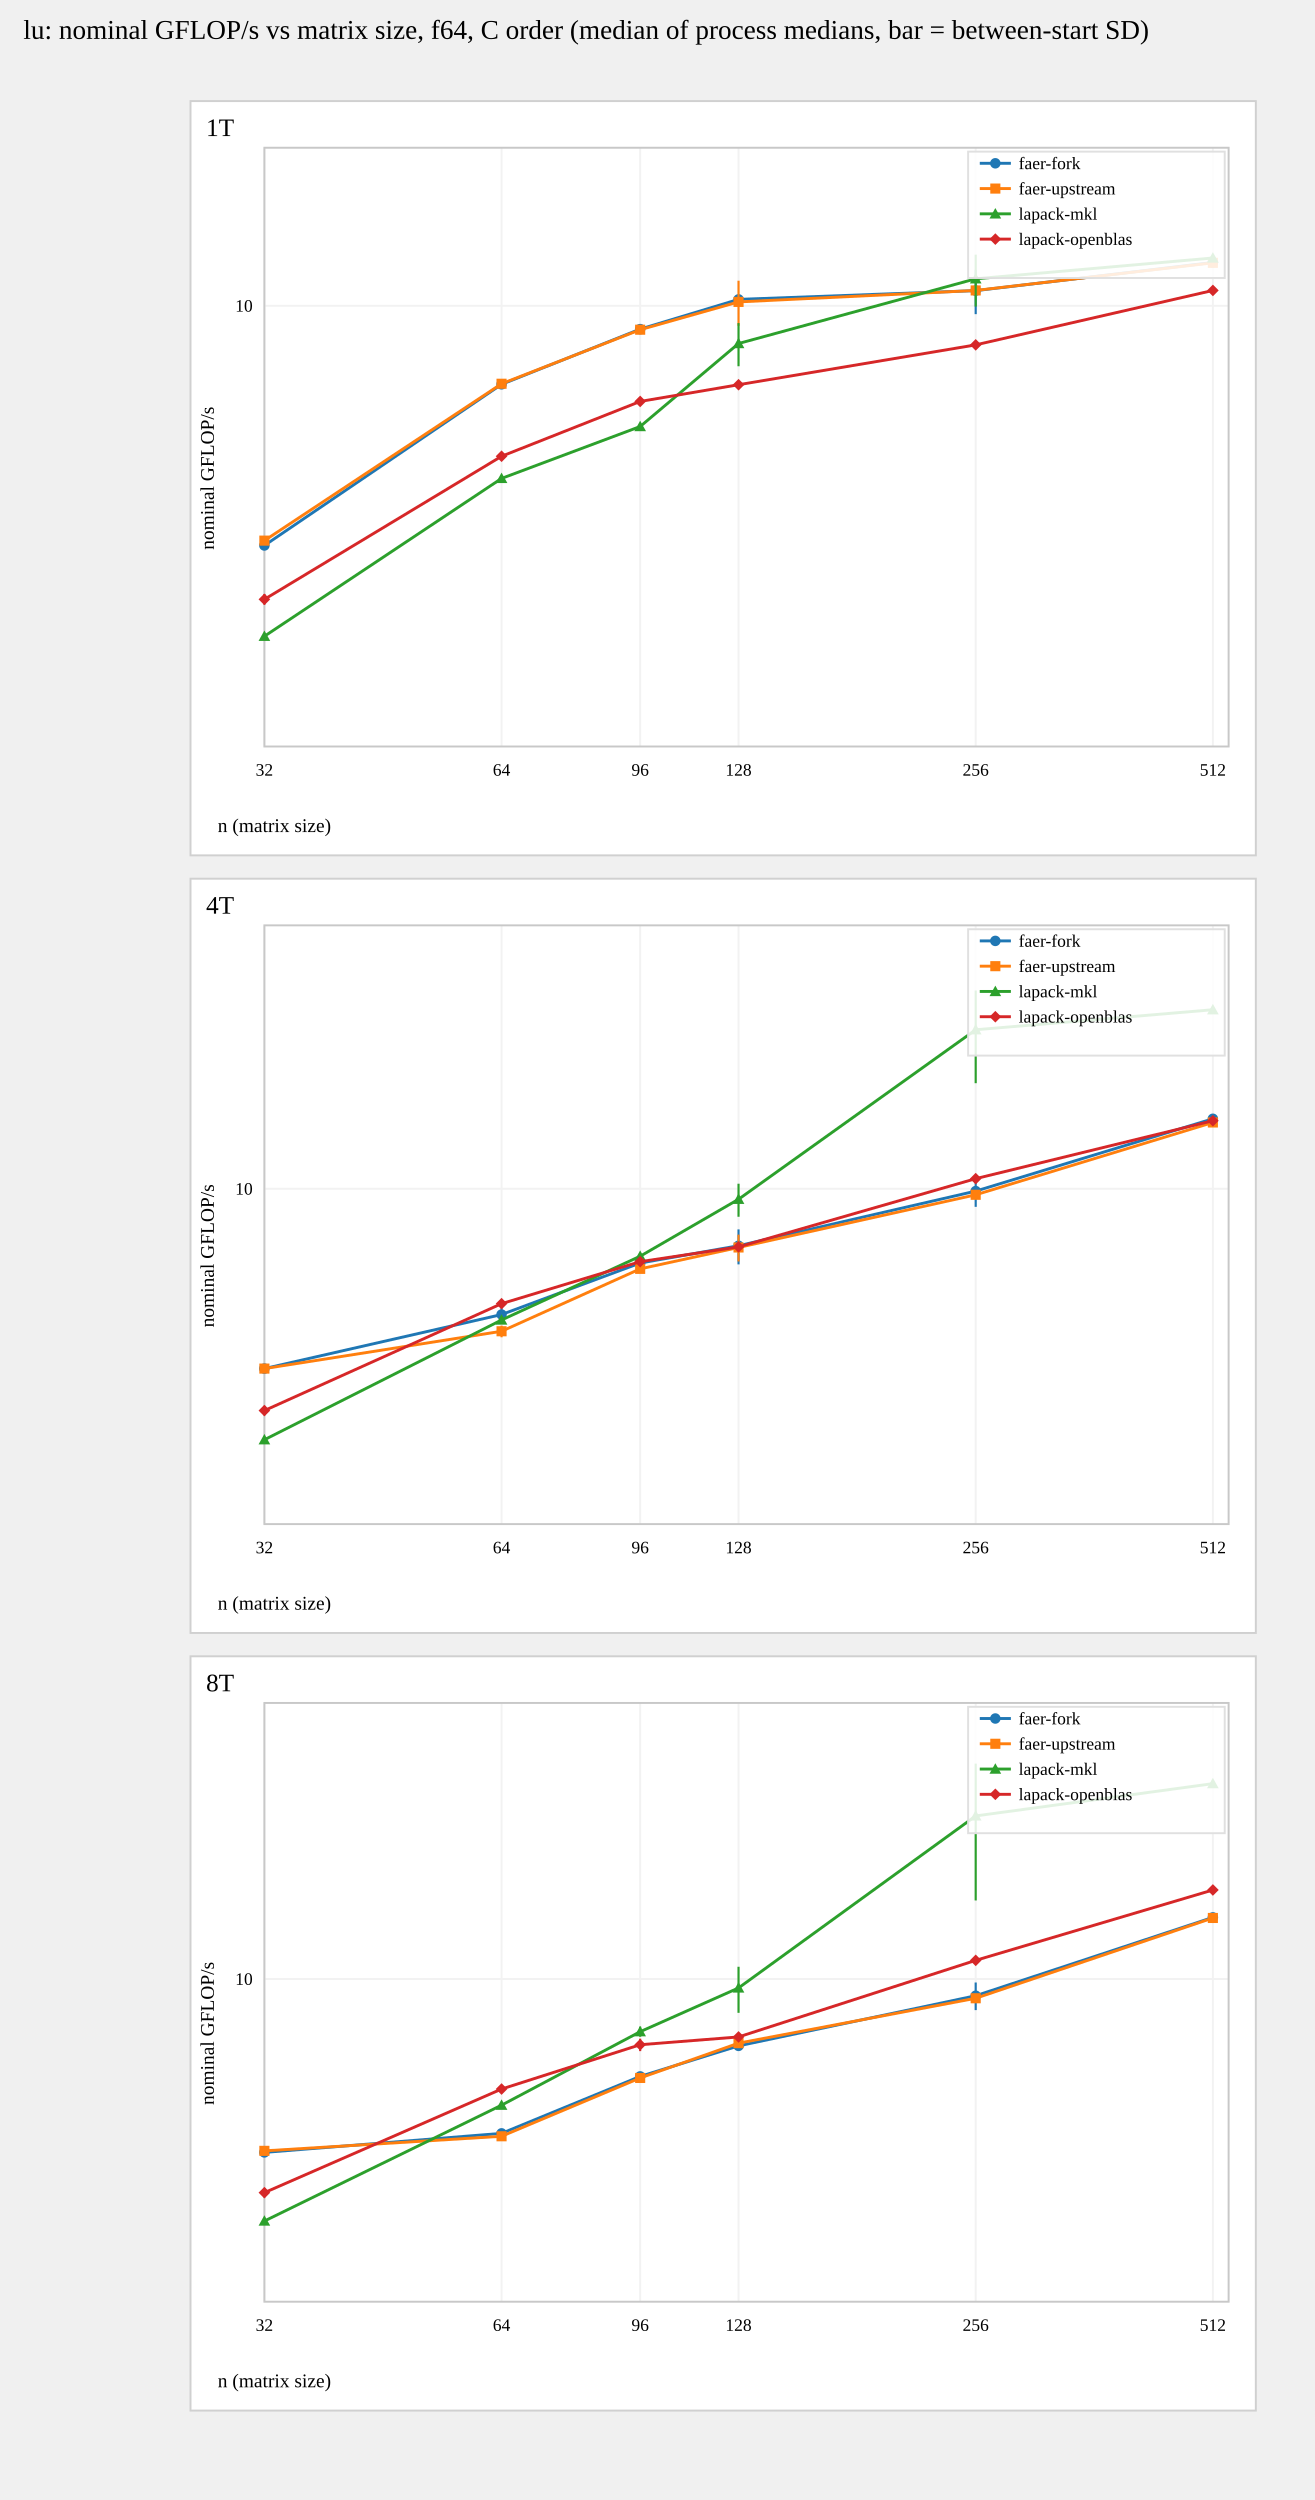
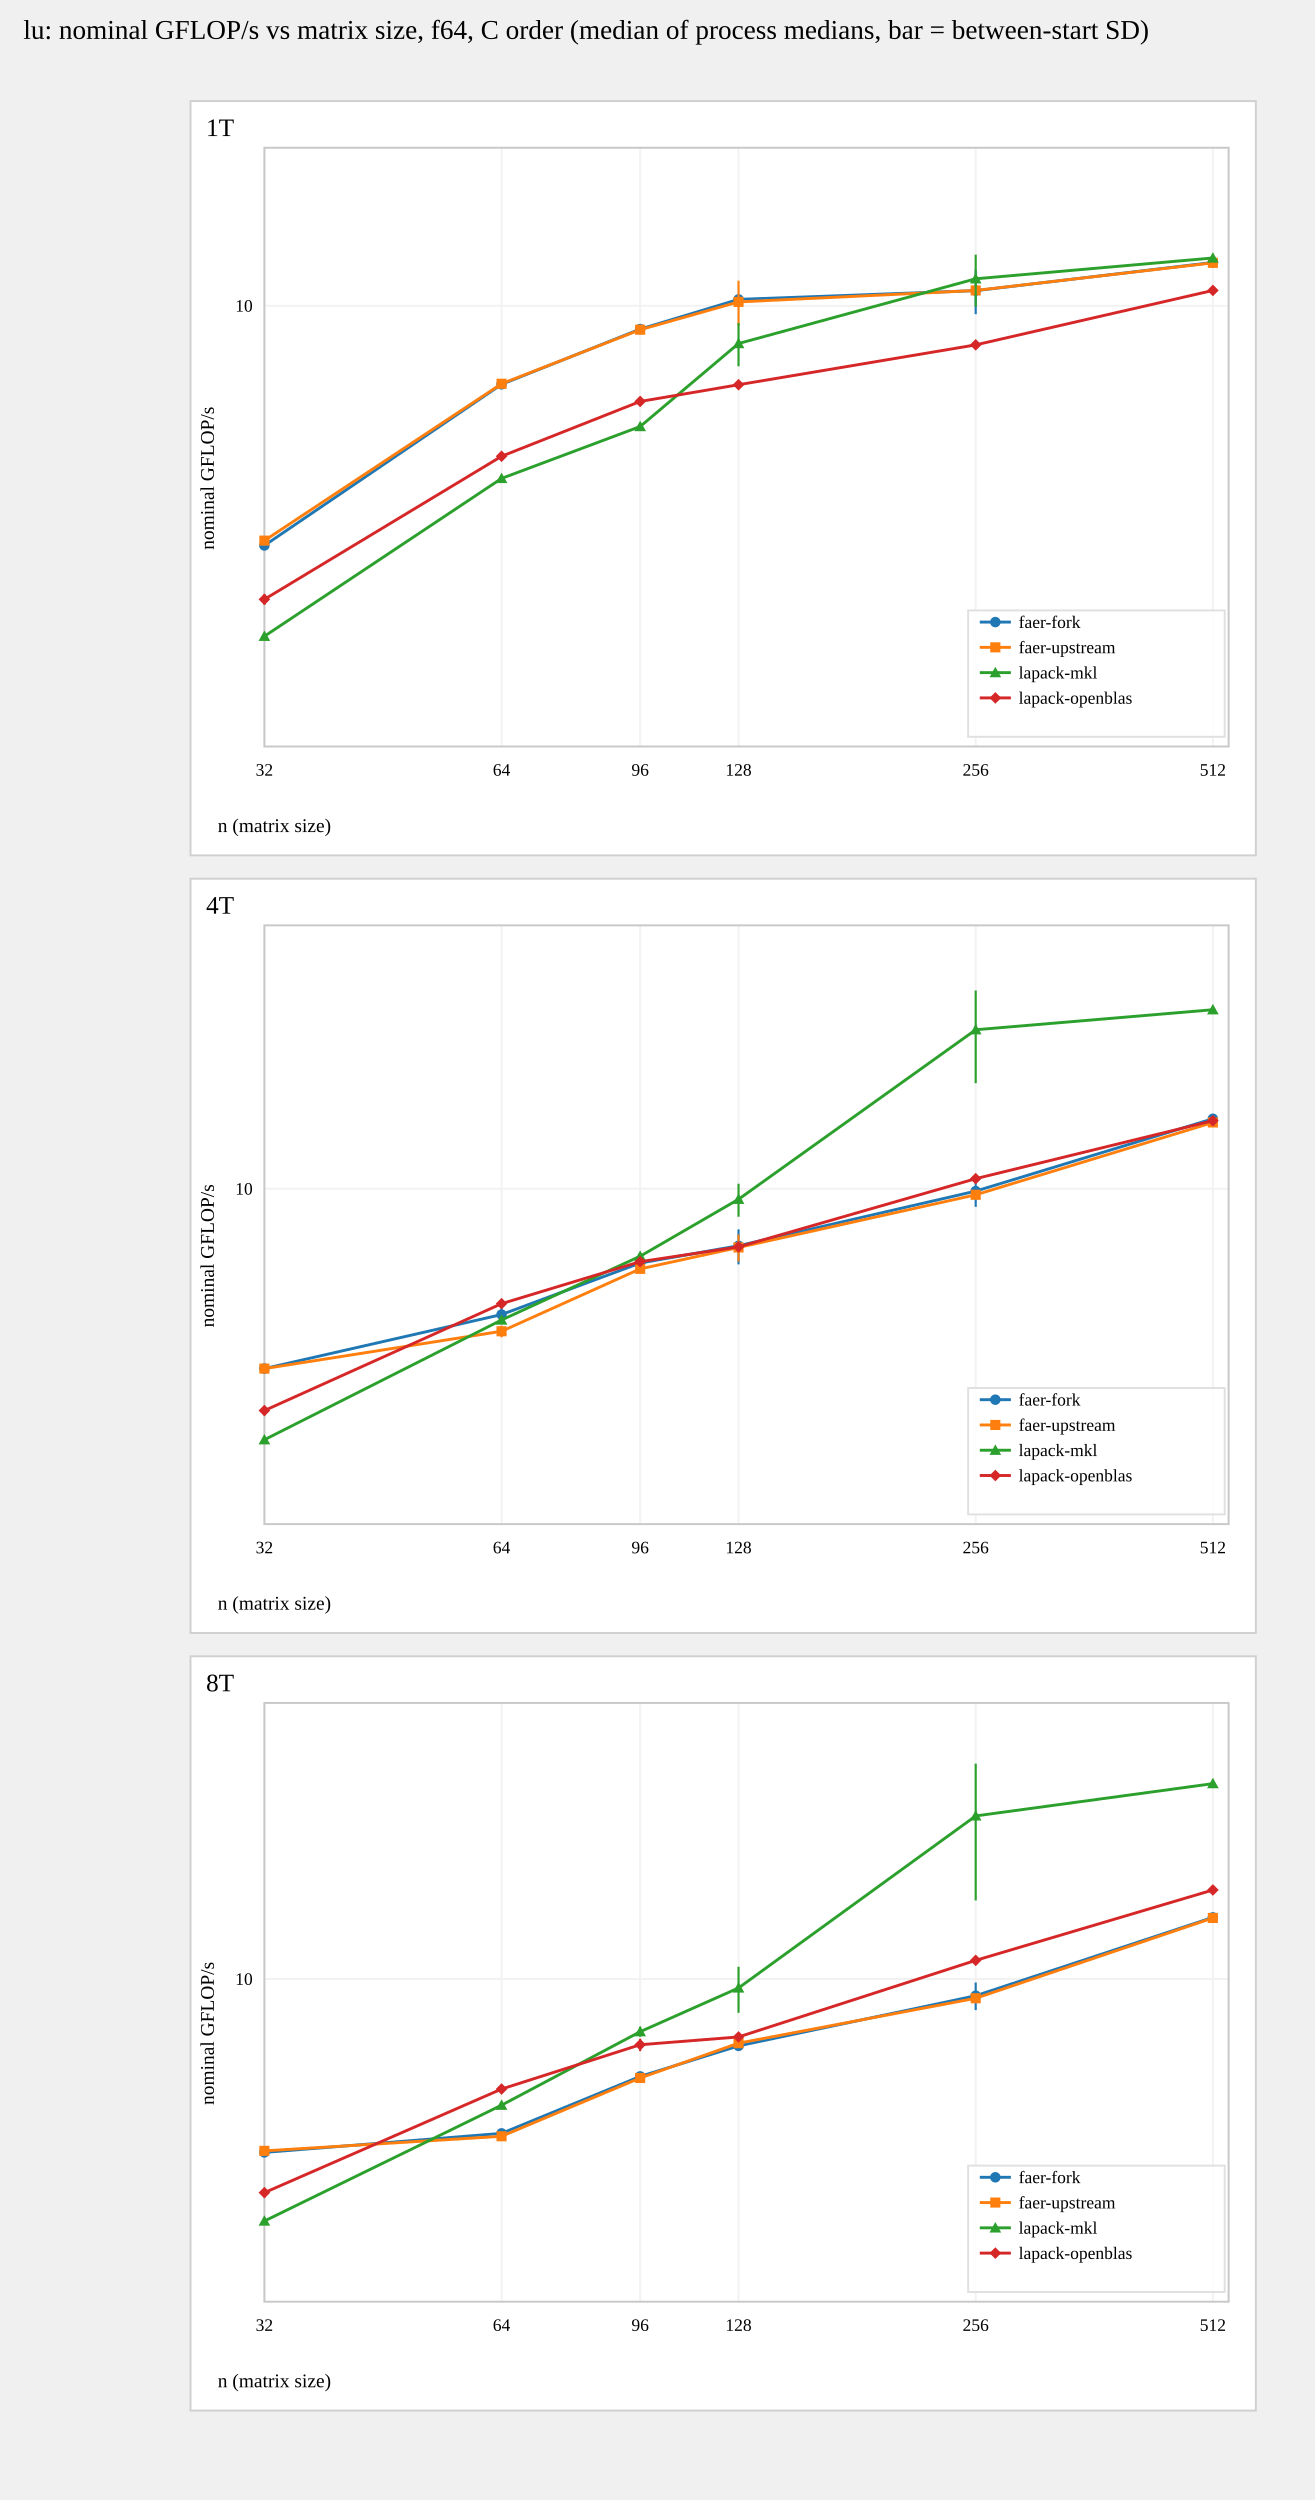
<svg xmlns="http://www.w3.org/2000/svg" width="676" height="1286" viewBox="0 0 676 1286">
  <text x="12.0" y="20.0" font-size="14" text-anchor="start">lu: nominal GFLOP/s vs matrix size, f64, C order (median of process medians, bar = between-start SD)</text>
  <g>
    <rect x="98" y="52" width="548" height="388" fill="#ffffff" stroke="#d0d0d0" />
    <text x="106.0" y="70.0" font-size="13" text-anchor="start">1T</text>
    <line x1="136.0" y1="76" x2="136.0" y2="384" stroke="#f2f2f2" />
    <text x="136.0" y="399.0" font-size="9" text-anchor="middle">32</text>
    <line x1="258.0" y1="76" x2="258.0" y2="384" stroke="#f2f2f2" />
    <text x="258.0" y="399.0" font-size="9" text-anchor="middle">64</text>
    <line x1="329.3" y1="76" x2="329.3" y2="384" stroke="#f2f2f2" />
    <text x="329.3" y="399.0" font-size="9" text-anchor="middle">96</text>
    <line x1="379.9" y1="76" x2="379.9" y2="384" stroke="#f2f2f2" />
    <text x="379.9" y="399.0" font-size="9" text-anchor="middle">128</text>
    <line x1="501.9" y1="76" x2="501.9" y2="384" stroke="#f2f2f2" />
    <text x="501.9" y="399.0" font-size="9" text-anchor="middle">256</text>
    <line x1="623.9" y1="76" x2="623.9" y2="384" stroke="#f2f2f2" />
    <text x="623.9" y="399.0" font-size="9" text-anchor="middle">512</text>
    <line x1="136" y1="157.3" x2="632" y2="157.3" stroke="#f2f2f2" />
    <text x="130.0" y="160.3" font-size="9" text-anchor="end">10</text>
    <rect x="136" y="76" width="496" height="308" fill="none" stroke="#c8c8c8" />
    <text x="112.0" y="428.0" font-size="10" text-anchor="start">n (matrix size)</text>
    <text x="110.0" y="246.0" font-size="10" text-anchor="middle" transform="rotate(-90 110.0 246.0)">nominal GFLOP/s</text>
    <polyline points="136.0,280.6 258.0,197.7 329.3,169.3 379.9,154.0 501.9,149.5 623.9,135.0" fill="none" stroke="#1f77b4" stroke-width="1.5" />
    <line x1="136.0" y1="281.3" x2="136.0" y2="279.9" stroke="#1f77b4" stroke-width="1.1" />
    <circle cx="136.0" cy="280.6" r="2.7" fill="#1f77b4" />
    <line x1="258.0" y1="198.8" x2="258.0" y2="196.6" stroke="#1f77b4" stroke-width="1.1" />
    <circle cx="258.0" cy="197.7" r="2.7" fill="#1f77b4" />
    <line x1="329.3" y1="170.6" x2="329.3" y2="168.0" stroke="#1f77b4" stroke-width="1.1" />
    <circle cx="329.3" cy="169.3" r="2.7" fill="#1f77b4" />
    <line x1="379.9" y1="154.8" x2="379.9" y2="153.1" stroke="#1f77b4" stroke-width="1.1" />
    <circle cx="379.9" cy="154.0" r="2.7" fill="#1f77b4" />
    <line x1="501.9" y1="161.6" x2="501.9" y2="138.8" stroke="#1f77b4" stroke-width="1.1" />
    <circle cx="501.9" cy="149.5" r="2.7" fill="#1f77b4" />
    <line x1="623.9" y1="135.9" x2="623.9" y2="134.1" stroke="#1f77b4" stroke-width="1.1" />
    <circle cx="623.9" cy="135.0" r="2.7" fill="#1f77b4" />
    <polyline points="136.0,278.1 258.0,197.4 329.3,169.6 379.9,155.3 501.9,149.4 623.9,135.2" fill="none" stroke="#ff7f0e" stroke-width="1.5" />
    <line x1="136.0" y1="278.5" x2="136.0" y2="277.7" stroke="#ff7f0e" stroke-width="1.1" />
    <rect x="133.4" y="275.5" width="5.2" height="5.2" fill="#ff7f0e" />
    <line x1="258.0" y1="199.0" x2="258.0" y2="195.8" stroke="#ff7f0e" stroke-width="1.1" />
    <rect x="255.4" y="194.8" width="5.2" height="5.2" fill="#ff7f0e" />
    <line x1="329.3" y1="170.8" x2="329.3" y2="168.4" stroke="#ff7f0e" stroke-width="1.1" />
    <rect x="326.7" y="167.0" width="5.2" height="5.2" fill="#ff7f0e" />
    <line x1="379.9" y1="167.6" x2="379.9" y2="144.4" stroke="#ff7f0e" stroke-width="1.1" />
    <rect x="377.3" y="152.7" width="5.2" height="5.2" fill="#ff7f0e" />
    <line x1="501.9" y1="149.5" x2="501.9" y2="149.4" stroke="#ff7f0e" stroke-width="1.1" />
    <rect x="499.3" y="146.8" width="5.2" height="5.2" fill="#ff7f0e" />
    <line x1="623.9" y1="135.5" x2="623.9" y2="134.8" stroke="#ff7f0e" stroke-width="1.1" />
    <rect x="621.3" y="132.6" width="5.2" height="5.2" fill="#ff7f0e" />
    <polyline points="136.0,327.3 258.0,246.1 329.3,219.4 379.9,176.7 501.9,143.4 623.9,132.7" fill="none" stroke="#2ca02c" stroke-width="1.5" />
    <line x1="136.0" y1="327.5" x2="136.0" y2="327.1" stroke="#2ca02c" stroke-width="1.1" />
    <polygon points="136.0,324.3 133.0,329.7 139.0,329.7" fill="#2ca02c" />
    <line x1="258.0" y1="246.3" x2="258.0" y2="245.8" stroke="#2ca02c" stroke-width="1.1" />
    <polygon points="258.0,243.1 255.0,248.5 261.0,248.5" fill="#2ca02c" />
    <line x1="329.3" y1="220.1" x2="329.3" y2="218.6" stroke="#2ca02c" stroke-width="1.1" />
    <polygon points="329.3,216.4 326.3,221.8 332.3,221.8" fill="#2ca02c" />
    <line x1="379.9" y1="188.4" x2="379.9" y2="166.2" stroke="#2ca02c" stroke-width="1.1" />
    <polygon points="379.9,173.7 376.9,179.1 382.9,179.1" fill="#2ca02c" />
    <line x1="501.9" y1="157.7" x2="501.9" y2="131.0" stroke="#2ca02c" stroke-width="1.1" />
    <polygon points="501.9,140.4 498.9,145.8 504.9,145.8" fill="#2ca02c" />
    <line x1="623.9" y1="133.4" x2="623.9" y2="132.1" stroke="#2ca02c" stroke-width="1.1" />
    <polygon points="623.9,129.7 620.9,135.1 626.9,135.1" fill="#2ca02c" />
    <polyline points="136.0,308.3 258.0,234.7 329.3,206.5 379.9,197.9 501.9,177.4 623.9,149.4" fill="none" stroke="#d62728" stroke-width="1.5" />
    <line x1="136.0" y1="311.0" x2="136.0" y2="305.6" stroke="#d62728" stroke-width="1.1" />
    <polygon points="136.0,305.3 133.0,308.3 136.0,311.3 139.0,308.3" fill="#d62728" />
    <line x1="258.0" y1="236.3" x2="258.0" y2="233.0" stroke="#d62728" stroke-width="1.1" />
    <polygon points="258.0,231.7 255.0,234.7 258.0,237.7 261.0,234.7" fill="#d62728" />
    <line x1="329.3" y1="207.0" x2="329.3" y2="205.9" stroke="#d62728" stroke-width="1.1" />
    <polygon points="329.3,203.5 326.3,206.5 329.3,209.5 332.3,206.5" fill="#d62728" />
    <line x1="379.9" y1="198.0" x2="379.9" y2="197.8" stroke="#d62728" stroke-width="1.1" />
    <polygon points="379.9,194.9 376.9,197.9 379.9,200.9 382.9,197.9" fill="#d62728" />
    <line x1="501.9" y1="177.6" x2="501.9" y2="177.2" stroke="#d62728" stroke-width="1.1" />
    <polygon points="501.9,174.4 498.9,177.4 501.9,180.4 504.9,177.4" fill="#d62728" />
    <line x1="623.9" y1="150.4" x2="623.9" y2="148.4" stroke="#d62728" stroke-width="1.1" />
    <polygon points="623.9,146.4 620.9,149.4 623.9,152.4 626.9,149.4" fill="#d62728" />
-     <rect x="498" y="78" width="132" height="65" fill="#ffffff" fill-opacity="0.86" stroke="#e0e0e0" />
-     <line x1="504" y1="84" x2="520" y2="84" stroke="#1f77b4" stroke-width="1.5" />
-     <circle cx="512.0" cy="84.0" r="2.7" fill="#1f77b4" />
-     <text x="524.0" y="87.0" font-size="9" text-anchor="start">faer-fork</text>
-     <line x1="504" y1="97" x2="520" y2="97" stroke="#ff7f0e" stroke-width="1.5" />
-     <rect x="509.4" y="94.4" width="5.2" height="5.2" fill="#ff7f0e" />
-     <text x="524.0" y="100.0" font-size="9" text-anchor="start">faer-upstream</text>
-     <line x1="504" y1="110" x2="520" y2="110" stroke="#2ca02c" stroke-width="1.5" />
-     <polygon points="512.0,107.0 509.0,112.4 515.0,112.4" fill="#2ca02c" />
-     <text x="524.0" y="113.0" font-size="9" text-anchor="start">lapack-mkl</text>
-     <line x1="504" y1="123" x2="520" y2="123" stroke="#d62728" stroke-width="1.5" />
-     <polygon points="512.0,120.0 509.0,123.0 512.0,126.0 515.0,123.0" fill="#d62728" />
-     <text x="524.0" y="126.0" font-size="9" text-anchor="start">lapack-openblas</text>
+     <rect x="498" y="314" width="132" height="65" fill="#ffffff" fill-opacity="0.86" stroke="#e0e0e0" />
+     <line x1="504" y1="320" x2="520" y2="320" stroke="#1f77b4" stroke-width="1.5" />
+     <circle cx="512.0" cy="320.0" r="2.7" fill="#1f77b4" />
+     <text x="524.0" y="323.0" font-size="9" text-anchor="start">faer-fork</text>
+     <line x1="504" y1="333" x2="520" y2="333" stroke="#ff7f0e" stroke-width="1.5" />
+     <rect x="509.4" y="330.4" width="5.2" height="5.2" fill="#ff7f0e" />
+     <text x="524.0" y="336.0" font-size="9" text-anchor="start">faer-upstream</text>
+     <line x1="504" y1="346" x2="520" y2="346" stroke="#2ca02c" stroke-width="1.5" />
+     <polygon points="512.0,343.0 509.0,348.4 515.0,348.4" fill="#2ca02c" />
+     <text x="524.0" y="349.0" font-size="9" text-anchor="start">lapack-mkl</text>
+     <line x1="504" y1="359" x2="520" y2="359" stroke="#d62728" stroke-width="1.5" />
+     <polygon points="512.0,356.0 509.0,359.0 512.0,362.0 515.0,359.0" fill="#d62728" />
+     <text x="524.0" y="362.0" font-size="9" text-anchor="start">lapack-openblas</text>
  </g>
  <g>
    <rect x="98" y="452" width="548" height="388" fill="#ffffff" stroke="#d0d0d0" />
    <text x="106.0" y="470.0" font-size="13" text-anchor="start">4T</text>
    <line x1="136.0" y1="476" x2="136.0" y2="784" stroke="#f2f2f2" />
    <text x="136.0" y="799.0" font-size="9" text-anchor="middle">32</text>
    <line x1="258.0" y1="476" x2="258.0" y2="784" stroke="#f2f2f2" />
    <text x="258.0" y="799.0" font-size="9" text-anchor="middle">64</text>
    <line x1="329.3" y1="476" x2="329.3" y2="784" stroke="#f2f2f2" />
    <text x="329.3" y="799.0" font-size="9" text-anchor="middle">96</text>
    <line x1="379.9" y1="476" x2="379.9" y2="784" stroke="#f2f2f2" />
    <text x="379.9" y="799.0" font-size="9" text-anchor="middle">128</text>
    <line x1="501.9" y1="476" x2="501.9" y2="784" stroke="#f2f2f2" />
    <text x="501.9" y="799.0" font-size="9" text-anchor="middle">256</text>
    <line x1="623.9" y1="476" x2="623.9" y2="784" stroke="#f2f2f2" />
    <text x="623.9" y="799.0" font-size="9" text-anchor="middle">512</text>
    <line x1="136" y1="611.5" x2="632" y2="611.5" stroke="#f2f2f2" />
    <text x="130.0" y="614.5" font-size="9" text-anchor="end">10</text>
    <rect x="136" y="476" width="496" height="308" fill="none" stroke="#c8c8c8" />
    <text x="112.0" y="828.0" font-size="10" text-anchor="start">n (matrix size)</text>
    <text x="110.0" y="646.0" font-size="10" text-anchor="middle" transform="rotate(-90 110.0 646.0)">nominal GFLOP/s</text>
    <polyline points="136.0,704.0 258.0,676.2 329.3,649.7 379.9,640.8 501.9,612.7 623.9,575.5" fill="none" stroke="#1f77b4" stroke-width="1.5" />
    <line x1="136.0" y1="705.6" x2="136.0" y2="702.5" stroke="#1f77b4" stroke-width="1.1" />
    <circle cx="136.0" cy="704.0" r="2.7" fill="#1f77b4" />
    <line x1="258.0" y1="680.7" x2="258.0" y2="671.9" stroke="#1f77b4" stroke-width="1.1" />
    <circle cx="258.0" cy="676.2" r="2.7" fill="#1f77b4" />
    <line x1="329.3" y1="654.2" x2="329.3" y2="645.4" stroke="#1f77b4" stroke-width="1.1" />
    <circle cx="329.3" cy="649.7" r="2.7" fill="#1f77b4" />
    <line x1="379.9" y1="650.4" x2="379.9" y2="632.4" stroke="#1f77b4" stroke-width="1.1" />
    <circle cx="379.9" cy="640.8" r="2.7" fill="#1f77b4" />
    <line x1="501.9" y1="620.8" x2="501.9" y2="605.5" stroke="#1f77b4" stroke-width="1.1" />
    <circle cx="501.9" cy="612.7" r="2.7" fill="#1f77b4" />
    <line x1="623.9" y1="576.4" x2="623.9" y2="574.5" stroke="#1f77b4" stroke-width="1.1" />
    <circle cx="623.9" cy="575.5" r="2.7" fill="#1f77b4" />
    <polyline points="136.0,704.0 258.0,684.8 329.3,652.7 379.9,641.7 501.9,614.6 623.9,577.4" fill="none" stroke="#ff7f0e" stroke-width="1.5" />
    <line x1="136.0" y1="704.8" x2="136.0" y2="703.2" stroke="#ff7f0e" stroke-width="1.1" />
    <rect x="133.4" y="701.4" width="5.2" height="5.2" fill="#ff7f0e" />
    <line x1="258.0" y1="687.9" x2="258.0" y2="681.9" stroke="#ff7f0e" stroke-width="1.1" />
    <rect x="255.4" y="682.2" width="5.2" height="5.2" fill="#ff7f0e" />
    <line x1="329.3" y1="654.4" x2="329.3" y2="651.0" stroke="#ff7f0e" stroke-width="1.1" />
    <rect x="326.7" y="650.1" width="5.2" height="5.2" fill="#ff7f0e" />
    <line x1="379.9" y1="648.9" x2="379.9" y2="635.1" stroke="#ff7f0e" stroke-width="1.1" />
    <rect x="377.3" y="639.1" width="5.2" height="5.2" fill="#ff7f0e" />
    <line x1="501.9" y1="615.6" x2="501.9" y2="613.6" stroke="#ff7f0e" stroke-width="1.1" />
    <rect x="499.3" y="612.0" width="5.2" height="5.2" fill="#ff7f0e" />
    <line x1="623.9" y1="578.6" x2="623.9" y2="576.2" stroke="#ff7f0e" stroke-width="1.1" />
    <rect x="621.3" y="574.8" width="5.2" height="5.2" fill="#ff7f0e" />
    <polyline points="136.0,740.6 258.0,679.0 329.3,646.2 379.9,616.9 501.9,529.7 623.9,519.4" fill="none" stroke="#2ca02c" stroke-width="1.5" />
    <line x1="136.0" y1="740.8" x2="136.0" y2="740.5" stroke="#2ca02c" stroke-width="1.1" />
    <polygon points="136.0,737.6 133.0,743.0 139.0,743.0" fill="#2ca02c" />
    <line x1="258.0" y1="679.3" x2="258.0" y2="678.8" stroke="#2ca02c" stroke-width="1.1" />
    <polygon points="258.0,676.0 255.0,681.4 261.0,681.4" fill="#2ca02c" />
    <line x1="329.3" y1="646.7" x2="329.3" y2="645.8" stroke="#2ca02c" stroke-width="1.1" />
    <polygon points="329.3,643.2 326.3,648.6 332.3,648.6" fill="#2ca02c" />
    <line x1="379.9" y1="625.9" x2="379.9" y2="608.9" stroke="#2ca02c" stroke-width="1.1" />
    <polygon points="379.9,613.9 376.9,619.3 382.9,619.3" fill="#2ca02c" />
    <line x1="501.9" y1="557.2" x2="501.9" y2="509.5" stroke="#2ca02c" stroke-width="1.1" />
    <polygon points="501.9,526.7 498.9,532.1 504.9,532.1" fill="#2ca02c" />
    <line x1="623.9" y1="519.6" x2="623.9" y2="519.2" stroke="#2ca02c" stroke-width="1.1" />
    <polygon points="623.9,516.4 620.9,521.8 626.9,521.8" fill="#2ca02c" />
    <polyline points="136.0,725.6 258.0,670.6 329.3,649.0 379.9,641.4 501.9,606.3 623.9,576.5" fill="none" stroke="#d62728" stroke-width="1.5" />
    <line x1="136.0" y1="728.0" x2="136.0" y2="723.2" stroke="#d62728" stroke-width="1.1" />
    <polygon points="136.0,722.6 133.0,725.6 136.0,728.6 139.0,725.6" fill="#d62728" />
    <line x1="258.0" y1="671.6" x2="258.0" y2="669.7" stroke="#d62728" stroke-width="1.1" />
    <polygon points="258.0,667.6 255.0,670.6 258.0,673.6 261.0,670.6" fill="#d62728" />
    <line x1="329.3" y1="649.1" x2="329.3" y2="649.0" stroke="#d62728" stroke-width="1.1" />
    <polygon points="329.3,646.0 326.3,649.0 329.3,652.0 332.3,649.0" fill="#d62728" />
    <line x1="379.9" y1="643.8" x2="379.9" y2="639.1" stroke="#d62728" stroke-width="1.1" />
    <polygon points="379.9,638.4 376.9,641.4 379.9,644.4 382.9,641.4" fill="#d62728" />
    <line x1="501.9" y1="606.7" x2="501.9" y2="606.0" stroke="#d62728" stroke-width="1.1" />
    <polygon points="501.9,603.3 498.9,606.3 501.9,609.3 504.9,606.3" fill="#d62728" />
    <line x1="623.9" y1="576.8" x2="623.9" y2="576.2" stroke="#d62728" stroke-width="1.1" />
    <polygon points="623.9,573.5 620.9,576.5 623.9,579.5 626.9,576.5" fill="#d62728" />
-     <rect x="498" y="478" width="132" height="65" fill="#ffffff" fill-opacity="0.86" stroke="#e0e0e0" />
-     <line x1="504" y1="484" x2="520" y2="484" stroke="#1f77b4" stroke-width="1.5" />
-     <circle cx="512.0" cy="484.0" r="2.7" fill="#1f77b4" />
-     <text x="524.0" y="487.0" font-size="9" text-anchor="start">faer-fork</text>
-     <line x1="504" y1="497" x2="520" y2="497" stroke="#ff7f0e" stroke-width="1.5" />
-     <rect x="509.4" y="494.4" width="5.2" height="5.2" fill="#ff7f0e" />
-     <text x="524.0" y="500.0" font-size="9" text-anchor="start">faer-upstream</text>
-     <line x1="504" y1="510" x2="520" y2="510" stroke="#2ca02c" stroke-width="1.5" />
-     <polygon points="512.0,507.0 509.0,512.4 515.0,512.4" fill="#2ca02c" />
-     <text x="524.0" y="513.0" font-size="9" text-anchor="start">lapack-mkl</text>
-     <line x1="504" y1="523" x2="520" y2="523" stroke="#d62728" stroke-width="1.5" />
-     <polygon points="512.0,520.0 509.0,523.0 512.0,526.0 515.0,523.0" fill="#d62728" />
-     <text x="524.0" y="526.0" font-size="9" text-anchor="start">lapack-openblas</text>
+     <rect x="498" y="714" width="132" height="65" fill="#ffffff" fill-opacity="0.86" stroke="#e0e0e0" />
+     <line x1="504" y1="720" x2="520" y2="720" stroke="#1f77b4" stroke-width="1.5" />
+     <circle cx="512.0" cy="720.0" r="2.7" fill="#1f77b4" />
+     <text x="524.0" y="723.0" font-size="9" text-anchor="start">faer-fork</text>
+     <line x1="504" y1="733" x2="520" y2="733" stroke="#ff7f0e" stroke-width="1.5" />
+     <rect x="509.4" y="730.4" width="5.2" height="5.2" fill="#ff7f0e" />
+     <text x="524.0" y="736.0" font-size="9" text-anchor="start">faer-upstream</text>
+     <line x1="504" y1="746" x2="520" y2="746" stroke="#2ca02c" stroke-width="1.5" />
+     <polygon points="512.0,743.0 509.0,748.4 515.0,748.4" fill="#2ca02c" />
+     <text x="524.0" y="749.0" font-size="9" text-anchor="start">lapack-mkl</text>
+     <line x1="504" y1="759" x2="520" y2="759" stroke="#d62728" stroke-width="1.5" />
+     <polygon points="512.0,756.0 509.0,759.0 512.0,762.0 515.0,759.0" fill="#d62728" />
+     <text x="524.0" y="762.0" font-size="9" text-anchor="start">lapack-openblas</text>
  </g>
  <g>
    <rect x="98" y="852" width="548" height="388" fill="#ffffff" stroke="#d0d0d0" />
    <text x="106.0" y="870.0" font-size="13" text-anchor="start">8T</text>
    <line x1="136.0" y1="876" x2="136.0" y2="1184" stroke="#f2f2f2" />
    <text x="136.0" y="1199.0" font-size="9" text-anchor="middle">32</text>
    <line x1="258.0" y1="876" x2="258.0" y2="1184" stroke="#f2f2f2" />
    <text x="258.0" y="1199.0" font-size="9" text-anchor="middle">64</text>
    <line x1="329.3" y1="876" x2="329.3" y2="1184" stroke="#f2f2f2" />
    <text x="329.3" y="1199.0" font-size="9" text-anchor="middle">96</text>
    <line x1="379.9" y1="876" x2="379.9" y2="1184" stroke="#f2f2f2" />
    <text x="379.9" y="1199.0" font-size="9" text-anchor="middle">128</text>
    <line x1="501.9" y1="876" x2="501.9" y2="1184" stroke="#f2f2f2" />
    <text x="501.9" y="1199.0" font-size="9" text-anchor="middle">256</text>
    <line x1="623.9" y1="876" x2="623.9" y2="1184" stroke="#f2f2f2" />
    <text x="623.9" y="1199.0" font-size="9" text-anchor="middle">512</text>
    <line x1="136" y1="1018.0" x2="632" y2="1018.0" stroke="#f2f2f2" />
    <text x="130.0" y="1021.0" font-size="9" text-anchor="end">10</text>
    <rect x="136" y="876" width="496" height="308" fill="none" stroke="#c8c8c8" />
    <text x="112.0" y="1228.0" font-size="10" text-anchor="start">n (matrix size)</text>
    <text x="110.0" y="1046.0" font-size="10" text-anchor="middle" transform="rotate(-90 110.0 1046.0)">nominal GFLOP/s</text>
    <polyline points="136.0,1107.2 258.0,1097.4 329.3,1068.1 379.9,1052.4 501.9,1026.6 623.9,986.3" fill="none" stroke="#1f77b4" stroke-width="1.5" />
    <line x1="136.0" y1="1108.1" x2="136.0" y2="1106.3" stroke="#1f77b4" stroke-width="1.1" />
    <circle cx="136.0" cy="1107.2" r="2.7" fill="#1f77b4" />
    <line x1="258.0" y1="1099.3" x2="258.0" y2="1095.5" stroke="#1f77b4" stroke-width="1.1" />
    <circle cx="258.0" cy="1097.4" r="2.7" fill="#1f77b4" />
    <line x1="329.3" y1="1069.6" x2="329.3" y2="1066.7" stroke="#1f77b4" stroke-width="1.1" />
    <circle cx="329.3" cy="1068.1" r="2.7" fill="#1f77b4" />
    <line x1="379.9" y1="1054.0" x2="379.9" y2="1050.9" stroke="#1f77b4" stroke-width="1.1" />
    <circle cx="379.9" cy="1052.4" r="2.7" fill="#1f77b4" />
    <line x1="501.9" y1="1034.0" x2="501.9" y2="1019.8" stroke="#1f77b4" stroke-width="1.1" />
    <circle cx="501.9" cy="1026.6" r="2.7" fill="#1f77b4" />
    <line x1="623.9" y1="987.1" x2="623.9" y2="985.5" stroke="#1f77b4" stroke-width="1.1" />
    <circle cx="623.9" cy="986.3" r="2.7" fill="#1f77b4" />
    <polyline points="136.0,1106.4 258.0,1098.9 329.3,1068.9 379.9,1051.0 501.9,1027.9 623.9,986.6" fill="none" stroke="#ff7f0e" stroke-width="1.5" />
    <line x1="136.0" y1="1107.2" x2="136.0" y2="1105.6" stroke="#ff7f0e" stroke-width="1.1" />
    <rect x="133.4" y="1103.8" width="5.2" height="5.2" fill="#ff7f0e" />
    <line x1="258.0" y1="1100.5" x2="258.0" y2="1097.3" stroke="#ff7f0e" stroke-width="1.1" />
    <rect x="255.4" y="1096.3" width="5.2" height="5.2" fill="#ff7f0e" />
    <line x1="329.3" y1="1071.4" x2="329.3" y2="1066.5" stroke="#ff7f0e" stroke-width="1.1" />
    <rect x="326.7" y="1066.3" width="5.2" height="5.2" fill="#ff7f0e" />
    <line x1="379.9" y1="1051.6" x2="379.9" y2="1050.5" stroke="#ff7f0e" stroke-width="1.1" />
    <rect x="377.3" y="1048.4" width="5.2" height="5.2" fill="#ff7f0e" />
    <line x1="501.9" y1="1028.2" x2="501.9" y2="1027.6" stroke="#ff7f0e" stroke-width="1.1" />
    <rect x="499.3" y="1025.3" width="5.2" height="5.2" fill="#ff7f0e" />
    <line x1="623.9" y1="989.2" x2="623.9" y2="984.1" stroke="#ff7f0e" stroke-width="1.1" />
    <rect x="621.3" y="984.0" width="5.2" height="5.2" fill="#ff7f0e" />
    <polyline points="136.0,1142.5 258.0,1082.9 329.3,1045.1 379.9,1022.6 501.9,934.1 623.9,917.5" fill="none" stroke="#2ca02c" stroke-width="1.5" />
    <line x1="136.0" y1="1142.9" x2="136.0" y2="1142.0" stroke="#2ca02c" stroke-width="1.1" />
    <polygon points="136.0,1139.5 133.0,1144.9 139.0,1144.9" fill="#2ca02c" />
    <line x1="258.0" y1="1083.0" x2="258.0" y2="1082.8" stroke="#2ca02c" stroke-width="1.1" />
    <polygon points="258.0,1079.9 255.0,1085.3 261.0,1085.3" fill="#2ca02c" />
    <line x1="329.3" y1="1047.7" x2="329.3" y2="1042.5" stroke="#2ca02c" stroke-width="1.1" />
    <polygon points="329.3,1042.1 326.3,1047.5 332.3,1047.5" fill="#2ca02c" />
    <line x1="379.9" y1="1035.4" x2="379.9" y2="1011.7" stroke="#2ca02c" stroke-width="1.1" />
    <polygon points="379.9,1019.6 376.9,1025.0 382.9,1025.0" fill="#2ca02c" />
    <line x1="501.9" y1="977.6" x2="501.9" y2="907.2" stroke="#2ca02c" stroke-width="1.1" />
    <polygon points="501.9,931.1 498.9,936.5 504.9,936.5" fill="#2ca02c" />
    <line x1="623.9" y1="919.6" x2="623.9" y2="915.5" stroke="#2ca02c" stroke-width="1.1" />
    <polygon points="623.9,914.5 620.9,919.9 626.9,919.9" fill="#2ca02c" />
    <polyline points="136.0,1127.9 258.0,1074.6 329.3,1051.8 379.9,1047.8 501.9,1008.4 623.9,972.2" fill="none" stroke="#d62728" stroke-width="1.5" />
    <line x1="136.0" y1="1130.3" x2="136.0" y2="1125.5" stroke="#d62728" stroke-width="1.1" />
    <polygon points="136.0,1124.9 133.0,1127.9 136.0,1130.9 139.0,1127.9" fill="#d62728" />
    <line x1="258.0" y1="1074.7" x2="258.0" y2="1074.5" stroke="#d62728" stroke-width="1.1" />
    <polygon points="258.0,1071.6 255.0,1074.6 258.0,1077.6 261.0,1074.6" fill="#d62728" />
    <line x1="329.3" y1="1055.1" x2="329.3" y2="1048.7" stroke="#d62728" stroke-width="1.1" />
    <polygon points="329.3,1048.8 326.3,1051.8 329.3,1054.8 332.3,1051.8" fill="#d62728" />
    <line x1="379.9" y1="1048.1" x2="379.9" y2="1047.6" stroke="#d62728" stroke-width="1.1" />
    <polygon points="379.9,1044.8 376.9,1047.8 379.9,1050.8 382.9,1047.8" fill="#d62728" />
    <line x1="501.9" y1="1008.8" x2="501.9" y2="1008.0" stroke="#d62728" stroke-width="1.1" />
    <polygon points="501.9,1005.4 498.9,1008.4 501.9,1011.4 504.9,1008.4" fill="#d62728" />
    <line x1="623.9" y1="972.9" x2="623.9" y2="971.5" stroke="#d62728" stroke-width="1.1" />
    <polygon points="623.9,969.2 620.9,972.2 623.9,975.2 626.9,972.2" fill="#d62728" />
-     <rect x="498" y="878" width="132" height="65" fill="#ffffff" fill-opacity="0.86" stroke="#e0e0e0" />
-     <line x1="504" y1="884" x2="520" y2="884" stroke="#1f77b4" stroke-width="1.5" />
-     <circle cx="512.0" cy="884.0" r="2.7" fill="#1f77b4" />
-     <text x="524.0" y="887.0" font-size="9" text-anchor="start">faer-fork</text>
-     <line x1="504" y1="897" x2="520" y2="897" stroke="#ff7f0e" stroke-width="1.5" />
-     <rect x="509.4" y="894.4" width="5.2" height="5.2" fill="#ff7f0e" />
-     <text x="524.0" y="900.0" font-size="9" text-anchor="start">faer-upstream</text>
-     <line x1="504" y1="910" x2="520" y2="910" stroke="#2ca02c" stroke-width="1.5" />
-     <polygon points="512.0,907.0 509.0,912.4 515.0,912.4" fill="#2ca02c" />
-     <text x="524.0" y="913.0" font-size="9" text-anchor="start">lapack-mkl</text>
-     <line x1="504" y1="923" x2="520" y2="923" stroke="#d62728" stroke-width="1.5" />
-     <polygon points="512.0,920.0 509.0,923.0 512.0,926.0 515.0,923.0" fill="#d62728" />
-     <text x="524.0" y="926.0" font-size="9" text-anchor="start">lapack-openblas</text>
+     <rect x="498" y="1114" width="132" height="65" fill="#ffffff" fill-opacity="0.86" stroke="#e0e0e0" />
+     <line x1="504" y1="1120" x2="520" y2="1120" stroke="#1f77b4" stroke-width="1.5" />
+     <circle cx="512.0" cy="1120.0" r="2.7" fill="#1f77b4" />
+     <text x="524.0" y="1123.0" font-size="9" text-anchor="start">faer-fork</text>
+     <line x1="504" y1="1133" x2="520" y2="1133" stroke="#ff7f0e" stroke-width="1.5" />
+     <rect x="509.4" y="1130.4" width="5.2" height="5.2" fill="#ff7f0e" />
+     <text x="524.0" y="1136.0" font-size="9" text-anchor="start">faer-upstream</text>
+     <line x1="504" y1="1146" x2="520" y2="1146" stroke="#2ca02c" stroke-width="1.5" />
+     <polygon points="512.0,1143.0 509.0,1148.4 515.0,1148.4" fill="#2ca02c" />
+     <text x="524.0" y="1149.0" font-size="9" text-anchor="start">lapack-mkl</text>
+     <line x1="504" y1="1159" x2="520" y2="1159" stroke="#d62728" stroke-width="1.5" />
+     <polygon points="512.0,1156.0 509.0,1159.0 512.0,1162.0 515.0,1159.0" fill="#d62728" />
+     <text x="524.0" y="1162.0" font-size="9" text-anchor="start">lapack-openblas</text>
  </g>
</svg>
